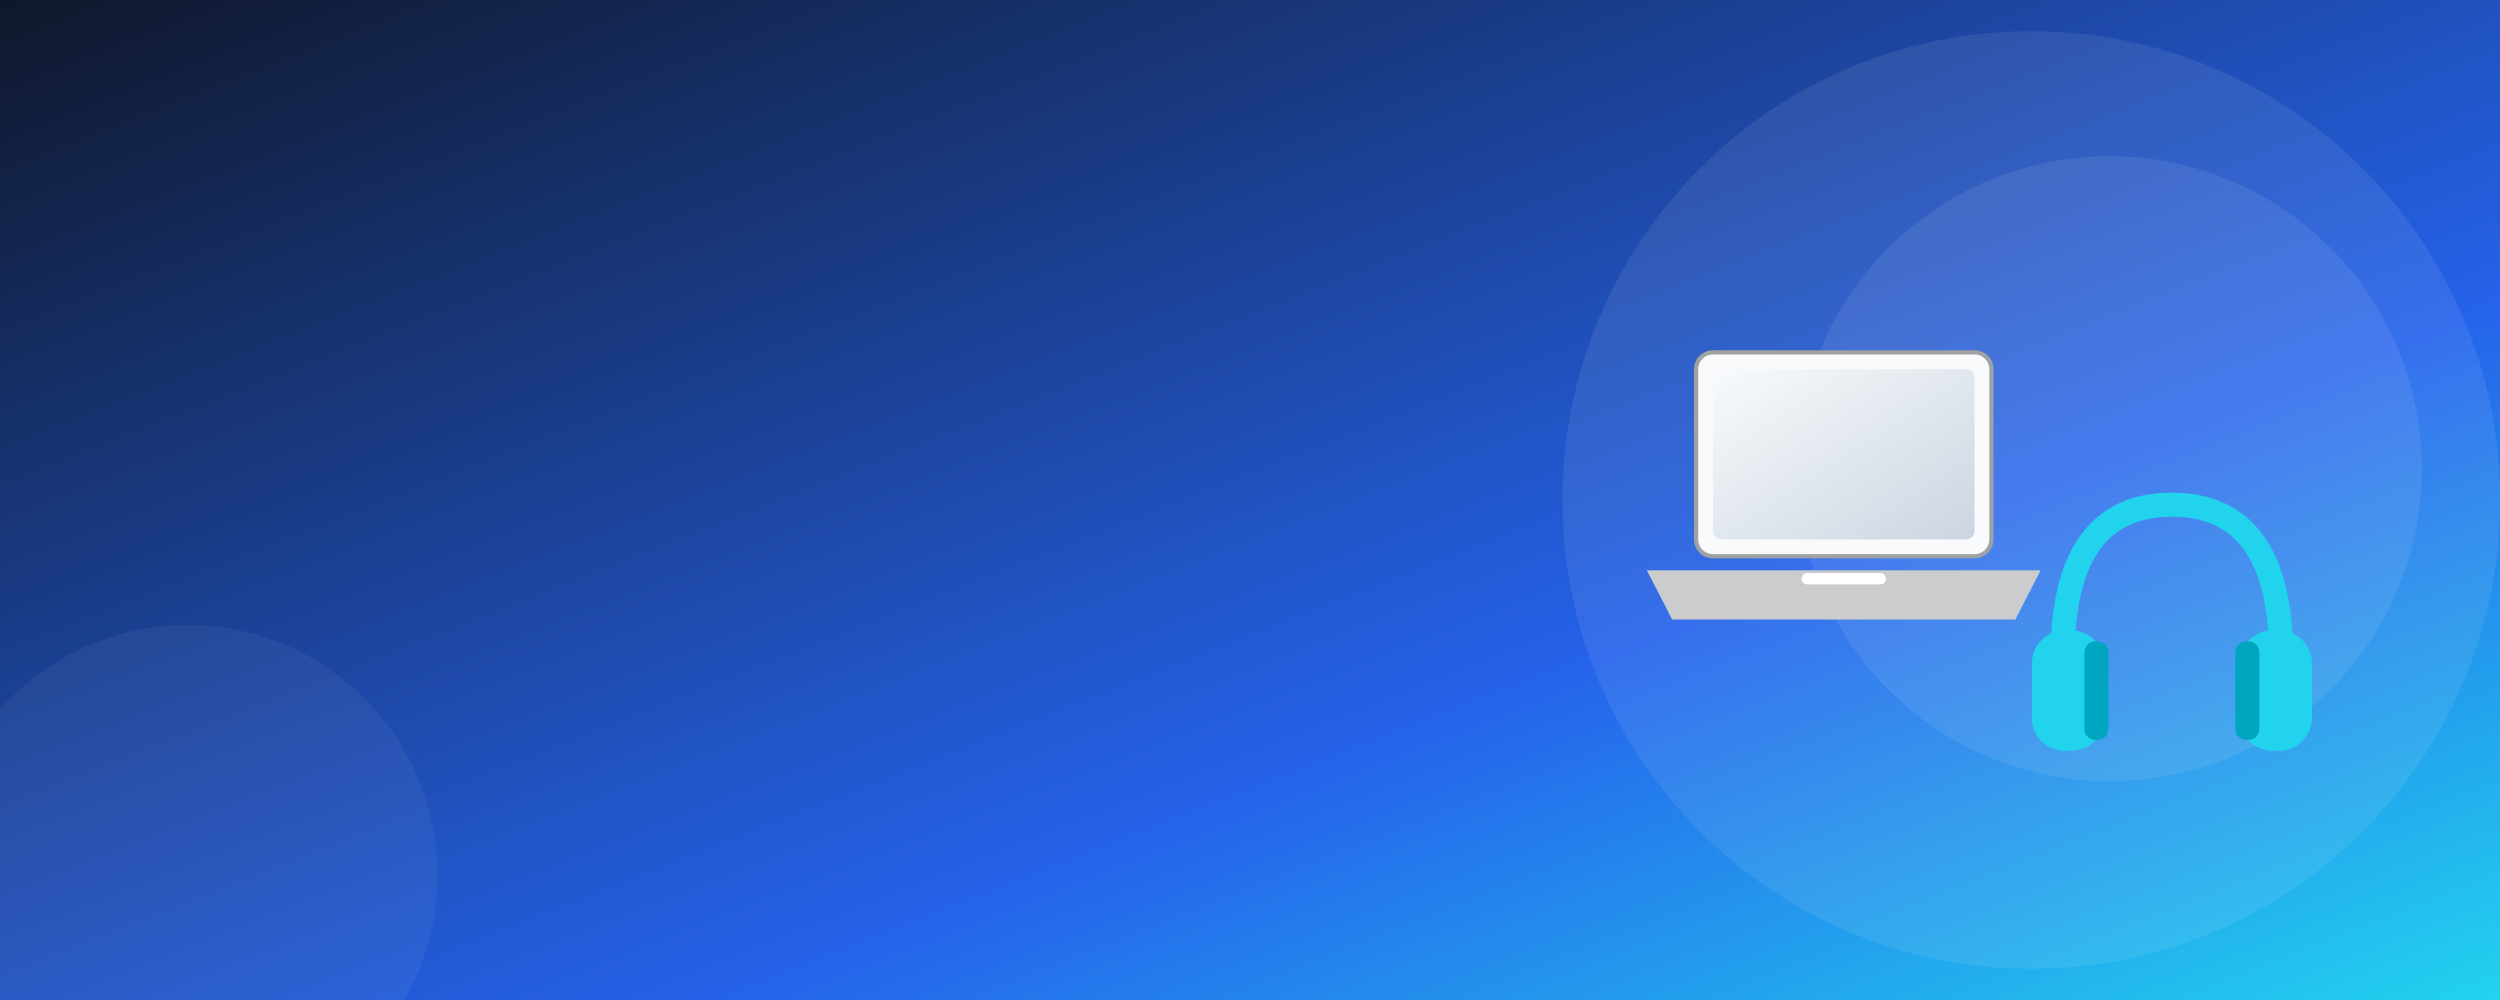
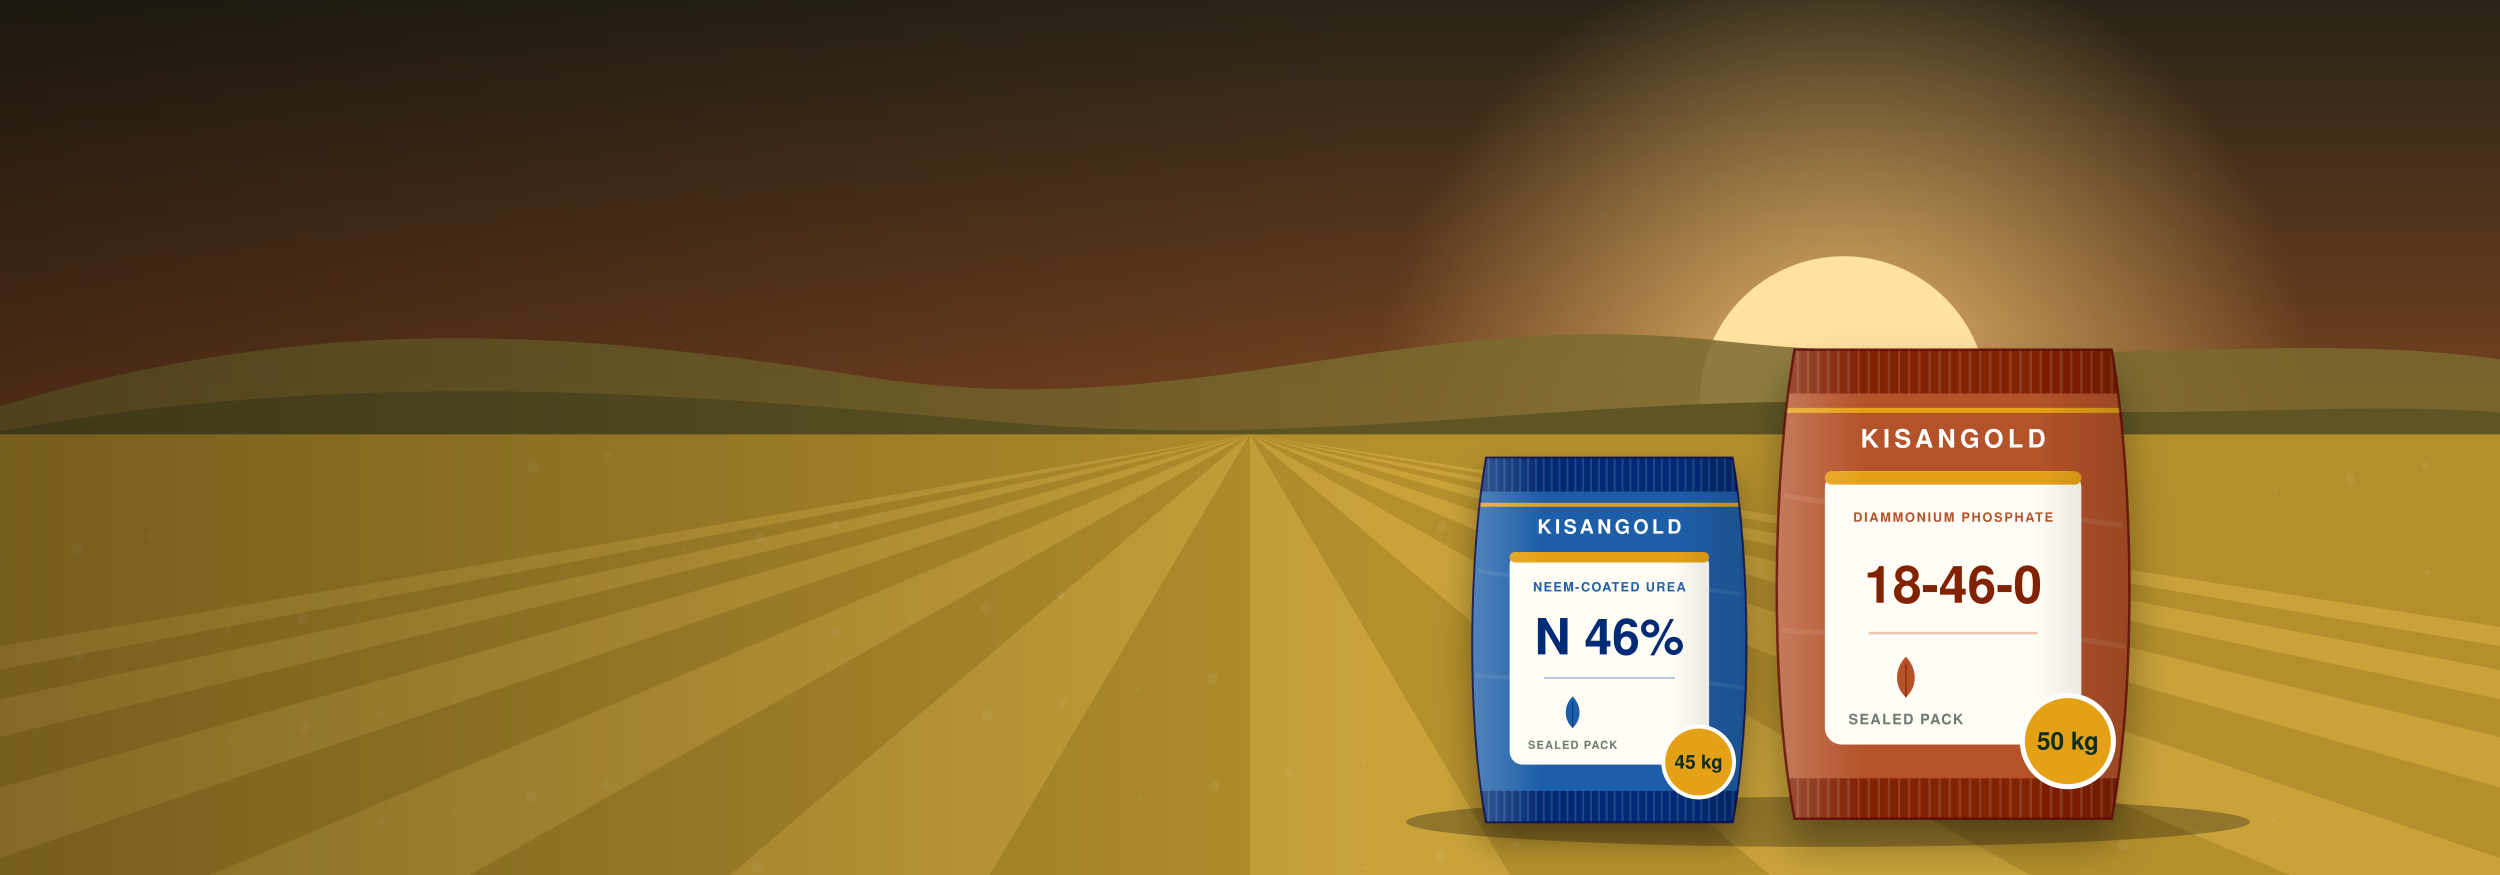
- <svg xmlns="http://www.w3.org/2000/svg" viewBox="0 0 1600 640" width="1600" height="640" preserveAspectRatio="xMidYMid slice">
+ <svg xmlns="http://www.w3.org/2000/svg" viewBox="0 0 1600 560" width="1600" height="560" preserveAspectRatio="xMidYMid slice">
  <defs>
-     <linearGradient id="bg" x1="0" y1="0" x2="1" y2="1">
-       <stop offset="0" stop-color="#0f172a" />
-       <stop offset=".65" stop-color="#2563eb" />
-       <stop offset="1" stop-color="#22d3ee" />
+     <linearGradient id="sky" x1="0" y1="0" x2="0" y2="1">
+       <stop offset="0" stop-color="#2a2417" />
+       <stop offset=".6" stop-color="#8a4a22" />
+       <stop offset="1" stop-color="#f0b04a" />
    </linearGradient>
-     <linearGradient id="screen" x1="0" y1="0" x2="1" y2="1">
-       <stop offset="0" stop-color="#f8fafc" />
-       <stop offset="1" stop-color="#cbd5e1" />
+     <radialGradient id="glow" cx="50%" cy="50%" r="50%">
+       <stop offset="0" stop-color="#ffd27a" stop-opacity=".85" />
+       <stop offset="1" stop-color="#ffd27a" stop-opacity="0" />
+     </radialGradient>
+     <linearGradient id="scrim" x1="0" y1="0" x2="1" y2="0">
+       <stop offset="0" stop-color="#000" stop-opacity=".35" />
+       <stop offset=".55" stop-color="#000" stop-opacity="0" />
    </linearGradient>
+     <filter id="sh" x="-20%" y="-20%" width="140%" height="150%">
+       <feDropShadow dx="0" dy="14" stdDeviation="12" flood-color="#000" flood-opacity=".35" />
+     </filter>
  </defs>
-   <rect width="1600" height="640" fill="url(#bg)" />
-   <circle cx="1300" cy="320" r="300" fill="#ffffff" opacity=".08" />
-   <circle cx="1350" cy="300" r="200" fill="#ffffff" opacity=".08" />
-   <circle cx="120" cy="560" r="160" fill="#ffffff" opacity=".05" />
-   <g transform="translate(1000 140) scale(.9)">
-     <rect x="95" y="95" width="210" height="145" rx="12" fill="#f8fafc" stroke="#9fa1a3" stroke-width="3" />
-     <rect x="107" y="107" width="186" height="121" rx="6" fill="url(#screen)" />
-     <path d="M60 250 L340 250 L322 285 L78 285Z" fill="#caccce" />
-     <rect x="170" y="252" width="60" height="8" rx="4" fill="#ffffff" />
+   <rect width="1600" height="560" fill="url(#sky)" />
+   <g transform="translate(0 -40)">
+     <circle cx="1180" cy="300" r="300" fill="url(#glow)" />
+     <circle cx="1180" cy="296" r="92" fill="#ffe2a0" />
+     <path d="M0 300 C200 240 360 250 560 282 C760 312 900 236 1100 258 C1300 280 1460 250 1600 270 V330 H0Z" fill="#7a6a2e" opacity=".85" />
+     <path d="M0 316 C220 276 420 290 640 310 C860 330 1040 286 1240 300 C1400 310 1500 296 1600 304 V340 H0Z" fill="#5f5524" />
+     <rect x="0" y="318" width="1600" height="322" fill="#b48f2c" />
+     <polygon points="800,318 -1290,640 -1100,640" fill="#b48f2c" />
+     <polygon points="800,318 -1100,640 -910,640" fill="#c9a23a" />
+     <polygon points="800,318 -910,640 -720,640" fill="#b48f2c" />
+     <polygon points="800,318 -720,640 -530,640" fill="#c9a23a" />
+     <polygon points="800,318 -530,640 -340,640" fill="#b48f2c" />
+     <polygon points="800,318 -340,640 -150,640" fill="#c9a23a" />
+     <polygon points="800,318 -150,640 40,640" fill="#b48f2c" />
+     <polygon points="800,318 40,640 230,640" fill="#c9a23a" />
+     <polygon points="800,318 230,640 420,640" fill="#b48f2c" />
+     <polygon points="800,318 420,640 610,640" fill="#c9a23a" />
+     <polygon points="800,318 610,640 800,640" fill="#b48f2c" />
+     <polygon points="800,318 800,640 990,640" fill="#c9a23a" />
+     <polygon points="800,318 990,640 1180,640" fill="#b48f2c" />
+     <polygon points="800,318 1180,640 1370,640" fill="#c9a23a" />
+     <polygon points="800,318 1370,640 1560,640" fill="#b48f2c" />
+     <polygon points="800,318 1560,640 1750,640" fill="#c9a23a" />
+     <polygon points="800,318 1750,640 1940,640" fill="#b48f2c" />
+     <polygon points="800,318 1940,640 2130,640" fill="#c9a23a" />
+     <polygon points="800,318 2130,640 2320,640" fill="#b48f2c" />
+     <polygon points="800,318 2320,640 2510,640" fill="#c9a23a" />
+     <polygon points="800,318 2510,640 2700,640" fill="#b48f2c" />
+     <polygon points="800,318 2700,640 2890,640" fill="#c9a23a" />
+     <circle cx="0" cy="330" r="1.5" fill="#fff" opacity=".06" />
+     <circle cx="97" cy="383" r="2.5" fill="#fff" opacity=".06" />
+     <circle cx="194" cy="436" r="3.5" fill="#fff" opacity=".06" />
+     <circle cx="291" cy="489" r="1.5" fill="#fff" opacity=".06" />
+     <circle cx="388" cy="542" r="2.5" fill="#fff" opacity=".06" />
+     <circle cx="485" cy="595" r="3.5" fill="#fff" opacity=".06" />
+     <circle cx="582" cy="368" r="1.5" fill="#fff" opacity=".06" />
+     <circle cx="679" cy="421" r="2.5" fill="#fff" opacity=".06" />
+     <circle cx="776" cy="474" r="3.5" fill="#fff" opacity=".06" />
+     <circle cx="873" cy="527" r="1.5" fill="#fff" opacity=".06" />
+     <circle cx="970" cy="580" r="2.5" fill="#fff" opacity=".06" />
+     <circle cx="1067" cy="353" r="3.5" fill="#fff" opacity=".06" />
+     <circle cx="1164" cy="406" r="1.5" fill="#fff" opacity=".06" />
+     <circle cx="1261" cy="459" r="2.5" fill="#fff" opacity=".06" />
+     <circle cx="1358" cy="512" r="3.5" fill="#fff" opacity=".06" />
+     <circle cx="1455" cy="565" r="1.5" fill="#fff" opacity=".06" />
+     <circle cx="1552" cy="338" r="2.5" fill="#fff" opacity=".06" />
+     <circle cx="49" cy="391" r="3.5" fill="#fff" opacity=".06" />
+     <circle cx="146" cy="444" r="1.5" fill="#fff" opacity=".06" />
+     <circle cx="243" cy="497" r="2.5" fill="#fff" opacity=".06" />
+     <circle cx="340" cy="550" r="3.5" fill="#fff" opacity=".06" />
+     <circle cx="437" cy="603" r="1.5" fill="#fff" opacity=".06" />
+     <circle cx="534" cy="376" r="2.5" fill="#fff" opacity=".06" />
+     <circle cx="631" cy="429" r="3.5" fill="#fff" opacity=".06" />
+     <circle cx="728" cy="482" r="1.5" fill="#fff" opacity=".06" />
+     <circle cx="825" cy="535" r="2.5" fill="#fff" opacity=".06" />
+     <circle cx="922" cy="588" r="3.5" fill="#fff" opacity=".06" />
+     <circle cx="1019" cy="361" r="1.5" fill="#fff" opacity=".06" />
+     <circle cx="1116" cy="414" r="2.5" fill="#fff" opacity=".06" />
+     <circle cx="1213" cy="467" r="3.5" fill="#fff" opacity=".06" />
+     <circle cx="1310" cy="520" r="1.5" fill="#fff" opacity=".06" />
+     <circle cx="1407" cy="573" r="2.5" fill="#fff" opacity=".06" />
+     <circle cx="1504" cy="346" r="3.5" fill="#fff" opacity=".06" />
+     <circle cx="1" cy="399" r="1.5" fill="#fff" opacity=".06" />
+     <circle cx="98" cy="452" r="2.5" fill="#fff" opacity=".06" />
+     <circle cx="195" cy="505" r="3.5" fill="#fff" opacity=".06" />
+     <circle cx="292" cy="558" r="1.5" fill="#fff" opacity=".06" />
+     <circle cx="389" cy="331" r="2.5" fill="#fff" opacity=".06" />
+     <circle cx="486" cy="384" r="3.5" fill="#fff" opacity=".06" />
+     <circle cx="583" cy="437" r="1.5" fill="#fff" opacity=".06" />
+     <circle cx="680" cy="490" r="2.5" fill="#fff" opacity=".06" />
+     <circle cx="777" cy="543" r="3.5" fill="#fff" opacity=".06" />
+     <circle cx="874" cy="596" r="1.5" fill="#fff" opacity=".06" />
+     <circle cx="971" cy="369" r="2.5" fill="#fff" opacity=".06" />
+     <circle cx="1068" cy="422" r="3.5" fill="#fff" opacity=".06" />
+     <circle cx="1165" cy="475" r="1.5" fill="#fff" opacity=".06" />
+     <circle cx="1262" cy="528" r="2.5" fill="#fff" opacity=".06" />
+     <circle cx="1359" cy="581" r="3.5" fill="#fff" opacity=".06" />
+     <circle cx="1456" cy="354" r="1.5" fill="#fff" opacity=".06" />
+     <circle cx="1553" cy="407" r="2.5" fill="#fff" opacity=".06" />
+     <circle cx="50" cy="460" r="3.5" fill="#fff" opacity=".06" />
+     <circle cx="147" cy="513" r="1.5" fill="#fff" opacity=".06" />
+     <circle cx="244" cy="566" r="2.5" fill="#fff" opacity=".06" />
+     <circle cx="341" cy="339" r="3.5" fill="#fff" opacity=".06" />
+     <circle cx="438" cy="392" r="1.5" fill="#fff" opacity=".06" />
+     <circle cx="535" cy="445" r="2.5" fill="#fff" opacity=".06" />
+     <circle cx="632" cy="498" r="3.5" fill="#fff" opacity=".06" />
+     <circle cx="729" cy="551" r="1.5" fill="#fff" opacity=".06" />
+     <circle cx="826" cy="604" r="2.5" fill="#fff" opacity=".06" />
+     <circle cx="923" cy="377" r="3.5" fill="#fff" opacity=".06" />
  </g>
-   <g transform="translate(1250 260) scale(.7)">
-     <path d="M100 230 Q100 90 200 90 Q300 90 300 230" fill="none" stroke="#22d3ee" stroke-width="22" stroke-linecap="round" />
-     <rect x="72" y="205" width="66" height="110" rx="30" fill="#22d3ee" />
-     <rect x="262" y="205" width="66" height="110" rx="30" fill="#22d3ee" />
-     <rect x="120" y="215" width="22" height="90" rx="10" fill="#00a5c0" />
-     <rect x="258" y="215" width="22" height="90" rx="10" fill="#00a5c0" />
+   <rect width="1600" height="560" fill="url(#scrim)" />
+   <ellipse cx="1170" cy="526" rx="270" ry="16" fill="#000" opacity=".28" />
+   <g filter="url(#sh)" transform="translate(1034 154.64) scale(1.08)">
+     <defs>
+       <clipPath id="bagclip">
+         <path d="M106 64 C93 140 91 262 106 342 L294 342 C309 262 307 140 294 64 Z" />
+       </clipPath>
+       <linearGradient id="sheen" x1="0" y1="0" x2="1" y2="0">
+         <stop offset="0" stop-color="#fff" stop-opacity=".30" />
+         <stop offset=".28" stop-color="#fff" stop-opacity="0" />
+         <stop offset=".7" stop-color="#000" stop-opacity="0" />
+         <stop offset="1" stop-color="#000" stop-opacity=".2" />
+       </linearGradient>
+     </defs>
+     <g clip-path="url(#bagclip)">
+       <rect x="80" y="50" width="240" height="310" fill="#b4532a" />
+       <rect x="90" y="60" width="220" height="30" fill="#812000" />
+       <line x1="96" y1="60" x2="96" y2="90" stroke="#fff" stroke-opacity=".13" stroke-width="1.5" />
+       <line x1="102" y1="60" x2="102" y2="90" stroke="#fff" stroke-opacity=".13" stroke-width="1.5" />
+       <line x1="108" y1="60" x2="108" y2="90" stroke="#fff" stroke-opacity=".13" stroke-width="1.5" />
+       <line x1="114" y1="60" x2="114" y2="90" stroke="#fff" stroke-opacity=".13" stroke-width="1.5" />
+       <line x1="120" y1="60" x2="120" y2="90" stroke="#fff" stroke-opacity=".13" stroke-width="1.5" />
+       <line x1="126" y1="60" x2="126" y2="90" stroke="#fff" stroke-opacity=".13" stroke-width="1.5" />
+       <line x1="132" y1="60" x2="132" y2="90" stroke="#fff" stroke-opacity=".13" stroke-width="1.5" />
+       <line x1="138" y1="60" x2="138" y2="90" stroke="#fff" stroke-opacity=".13" stroke-width="1.5" />
+       <line x1="144" y1="60" x2="144" y2="90" stroke="#fff" stroke-opacity=".13" stroke-width="1.5" />
+       <line x1="150" y1="60" x2="150" y2="90" stroke="#fff" stroke-opacity=".13" stroke-width="1.5" />
+       <line x1="156" y1="60" x2="156" y2="90" stroke="#fff" stroke-opacity=".13" stroke-width="1.5" />
+       <line x1="162" y1="60" x2="162" y2="90" stroke="#fff" stroke-opacity=".13" stroke-width="1.5" />
+       <line x1="168" y1="60" x2="168" y2="90" stroke="#fff" stroke-opacity=".13" stroke-width="1.5" />
+       <line x1="174" y1="60" x2="174" y2="90" stroke="#fff" stroke-opacity=".13" stroke-width="1.5" />
+       <line x1="180" y1="60" x2="180" y2="90" stroke="#fff" stroke-opacity=".13" stroke-width="1.5" />
+       <line x1="186" y1="60" x2="186" y2="90" stroke="#fff" stroke-opacity=".13" stroke-width="1.5" />
+       <line x1="192" y1="60" x2="192" y2="90" stroke="#fff" stroke-opacity=".13" stroke-width="1.5" />
+       <line x1="198" y1="60" x2="198" y2="90" stroke="#fff" stroke-opacity=".13" stroke-width="1.5" />
+       <line x1="204" y1="60" x2="204" y2="90" stroke="#fff" stroke-opacity=".13" stroke-width="1.5" />
+       <line x1="210" y1="60" x2="210" y2="90" stroke="#fff" stroke-opacity=".13" stroke-width="1.5" />
+       <line x1="216" y1="60" x2="216" y2="90" stroke="#fff" stroke-opacity=".13" stroke-width="1.5" />
+       <line x1="222" y1="60" x2="222" y2="90" stroke="#fff" stroke-opacity=".13" stroke-width="1.5" />
+       <line x1="228" y1="60" x2="228" y2="90" stroke="#fff" stroke-opacity=".13" stroke-width="1.5" />
+       <line x1="234" y1="60" x2="234" y2="90" stroke="#fff" stroke-opacity=".13" stroke-width="1.5" />
+       <line x1="240" y1="60" x2="240" y2="90" stroke="#fff" stroke-opacity=".13" stroke-width="1.5" />
+       <line x1="246" y1="60" x2="246" y2="90" stroke="#fff" stroke-opacity=".13" stroke-width="1.5" />
+       <line x1="252" y1="60" x2="252" y2="90" stroke="#fff" stroke-opacity=".13" stroke-width="1.5" />
+       <line x1="258" y1="60" x2="258" y2="90" stroke="#fff" stroke-opacity=".13" stroke-width="1.5" />
+       <line x1="264" y1="60" x2="264" y2="90" stroke="#fff" stroke-opacity=".13" stroke-width="1.5" />
+       <line x1="270" y1="60" x2="270" y2="90" stroke="#fff" stroke-opacity=".13" stroke-width="1.5" />
+       <line x1="276" y1="60" x2="276" y2="90" stroke="#fff" stroke-opacity=".13" stroke-width="1.5" />
+       <line x1="282" y1="60" x2="282" y2="90" stroke="#fff" stroke-opacity=".13" stroke-width="1.5" />
+       <line x1="288" y1="60" x2="288" y2="90" stroke="#fff" stroke-opacity=".13" stroke-width="1.5" />
+       <line x1="294" y1="60" x2="294" y2="90" stroke="#fff" stroke-opacity=".13" stroke-width="1.5" />
+       <line x1="300" y1="60" x2="300" y2="90" stroke="#fff" stroke-opacity=".13" stroke-width="1.5" />
+       <line x1="306" y1="60" x2="306" y2="90" stroke="#fff" stroke-opacity=".13" stroke-width="1.5" />
+       <rect x="90" y="318" width="220" height="28" fill="#812000" />
+       <line x1="96" y1="318" x2="96" y2="346" stroke="#fff" stroke-opacity=".13" stroke-width="1.5" />
+       <line x1="102" y1="318" x2="102" y2="346" stroke="#fff" stroke-opacity=".13" stroke-width="1.5" />
+       <line x1="108" y1="318" x2="108" y2="346" stroke="#fff" stroke-opacity=".13" stroke-width="1.5" />
+       <line x1="114" y1="318" x2="114" y2="346" stroke="#fff" stroke-opacity=".13" stroke-width="1.5" />
+       <line x1="120" y1="318" x2="120" y2="346" stroke="#fff" stroke-opacity=".13" stroke-width="1.5" />
+       <line x1="126" y1="318" x2="126" y2="346" stroke="#fff" stroke-opacity=".13" stroke-width="1.5" />
+       <line x1="132" y1="318" x2="132" y2="346" stroke="#fff" stroke-opacity=".13" stroke-width="1.5" />
+       <line x1="138" y1="318" x2="138" y2="346" stroke="#fff" stroke-opacity=".13" stroke-width="1.5" />
+       <line x1="144" y1="318" x2="144" y2="346" stroke="#fff" stroke-opacity=".13" stroke-width="1.5" />
+       <line x1="150" y1="318" x2="150" y2="346" stroke="#fff" stroke-opacity=".13" stroke-width="1.5" />
+       <line x1="156" y1="318" x2="156" y2="346" stroke="#fff" stroke-opacity=".13" stroke-width="1.5" />
+       <line x1="162" y1="318" x2="162" y2="346" stroke="#fff" stroke-opacity=".13" stroke-width="1.5" />
+       <line x1="168" y1="318" x2="168" y2="346" stroke="#fff" stroke-opacity=".13" stroke-width="1.5" />
+       <line x1="174" y1="318" x2="174" y2="346" stroke="#fff" stroke-opacity=".13" stroke-width="1.5" />
+       <line x1="180" y1="318" x2="180" y2="346" stroke="#fff" stroke-opacity=".13" stroke-width="1.5" />
+       <line x1="186" y1="318" x2="186" y2="346" stroke="#fff" stroke-opacity=".13" stroke-width="1.5" />
+       <line x1="192" y1="318" x2="192" y2="346" stroke="#fff" stroke-opacity=".13" stroke-width="1.5" />
+       <line x1="198" y1="318" x2="198" y2="346" stroke="#fff" stroke-opacity=".13" stroke-width="1.5" />
+       <line x1="204" y1="318" x2="204" y2="346" stroke="#fff" stroke-opacity=".13" stroke-width="1.5" />
+       <line x1="210" y1="318" x2="210" y2="346" stroke="#fff" stroke-opacity=".13" stroke-width="1.5" />
+       <line x1="216" y1="318" x2="216" y2="346" stroke="#fff" stroke-opacity=".13" stroke-width="1.5" />
+       <line x1="222" y1="318" x2="222" y2="346" stroke="#fff" stroke-opacity=".13" stroke-width="1.5" />
+       <line x1="228" y1="318" x2="228" y2="346" stroke="#fff" stroke-opacity=".13" stroke-width="1.5" />
+       <line x1="234" y1="318" x2="234" y2="346" stroke="#fff" stroke-opacity=".13" stroke-width="1.5" />
+       <line x1="240" y1="318" x2="240" y2="346" stroke="#fff" stroke-opacity=".13" stroke-width="1.5" />
+       <line x1="246" y1="318" x2="246" y2="346" stroke="#fff" stroke-opacity=".13" stroke-width="1.5" />
+       <line x1="252" y1="318" x2="252" y2="346" stroke="#fff" stroke-opacity=".13" stroke-width="1.5" />
+       <line x1="258" y1="318" x2="258" y2="346" stroke="#fff" stroke-opacity=".13" stroke-width="1.5" />
+       <line x1="264" y1="318" x2="264" y2="346" stroke="#fff" stroke-opacity=".13" stroke-width="1.5" />
+       <line x1="270" y1="318" x2="270" y2="346" stroke="#fff" stroke-opacity=".13" stroke-width="1.5" />
+       <line x1="276" y1="318" x2="276" y2="346" stroke="#fff" stroke-opacity=".13" stroke-width="1.5" />
+       <line x1="282" y1="318" x2="282" y2="346" stroke="#fff" stroke-opacity=".13" stroke-width="1.5" />
+       <line x1="288" y1="318" x2="288" y2="346" stroke="#fff" stroke-opacity=".13" stroke-width="1.5" />
+       <line x1="294" y1="318" x2="294" y2="346" stroke="#fff" stroke-opacity=".13" stroke-width="1.5" />
+       <line x1="300" y1="318" x2="300" y2="346" stroke="#fff" stroke-opacity=".13" stroke-width="1.5" />
+       <line x1="306" y1="318" x2="306" y2="346" stroke="#fff" stroke-opacity=".13" stroke-width="1.5" />
+       <path d="M90 100 H310" stroke="#e5a117" stroke-width="3" />
+       <text x="200" y="122" font-family="Helvetica, Arial, sans-serif" font-size="15" font-weight="800" fill="#ffffff" text-anchor="middle" letter-spacing="2.5">KISANGOLD</text>
+       <rect x="124" y="136" width="152" height="162" rx="10" fill="#fffdf5" />
+       <rect x="124" y="136" width="152" height="8" rx="4" fill="#e5a117" />
+       <text x="200" y="166" font-family="Helvetica, Arial, sans-serif" font-size="7.6" font-weight="700" fill="#b4532a" text-anchor="middle" letter-spacing="1">DIAMMONIUM PHOSPHATE</text>
+       <text x="200" y="214" font-family="Helvetica, Arial, sans-serif" font-size="30.6" font-weight="800" fill="#812000" text-anchor="middle" letter-spacing="0">18-46-0</text>
+       <path d="M150 232 H250" stroke="#b4532a" stroke-opacity=".35" stroke-width="1.5" />
+       <path transform="translate(172 270) rotate(0) scale(0.5)" d="M0 0 C-14 -12 -14 -34 0 -48 C14 -34 14 -12 0 0Z" fill="#b4532a" />
+       <path transform="translate(172 270) rotate(0) scale(0.5)" d="M0 0 L0 -40" stroke="#8e2d04" stroke-width="1.6" fill="none" />
+       <text x="172" y="286" font-family="Helvetica, Arial, sans-serif" font-size="8.5" font-weight="700" fill="#6b7a70" text-anchor="middle" letter-spacing="0.8">SEALED PACK</text>
+       <path d="M100 150 C140 160 170 150 300 168 M98 230 C150 236 220 224 302 240" stroke="#fff" stroke-opacity=".08" stroke-width="3" fill="none" />
+       <rect x="80" y="50" width="240" height="310" fill="url(#sheen)" />
+     </g>
+     <path d="M106 64 C93 140 91 262 106 342 L294 342 C309 262 307 140 294 64 Z" fill="none" stroke="#530000" stroke-width="1.5" stroke-opacity=".7" />
+     <circle cx="268" cy="296" r="27" fill="#e5a117" stroke="#fff" stroke-width="3" />
+     <text x="268" y="301" font-family="Helvetica, Arial, sans-serif" font-size="14.5" font-weight="800" fill="#0f2e1d" text-anchor="middle" letter-spacing="0">50 kg</text>
+   </g>
+   <g filter="url(#sh)" transform="translate(862 239.04) scale(.84)">
+     <defs>
+       <clipPath id="bagclip">
+         <path d="M106 64 C93 140 91 262 106 342 L294 342 C309 262 307 140 294 64 Z" />
+       </clipPath>
+       <linearGradient id="sheen" x1="0" y1="0" x2="1" y2="0">
+         <stop offset="0" stop-color="#fff" stop-opacity=".30" />
+         <stop offset=".28" stop-color="#fff" stop-opacity="0" />
+         <stop offset=".7" stop-color="#000" stop-opacity="0" />
+         <stop offset="1" stop-color="#000" stop-opacity=".2" />
+       </linearGradient>
+     </defs>
+     <g clip-path="url(#bagclip)">
+       <rect x="80" y="50" width="240" height="310" fill="#1f5fa8" />
+       <rect x="90" y="60" width="220" height="30" fill="#002c75" />
+       <line x1="96" y1="60" x2="96" y2="90" stroke="#fff" stroke-opacity=".13" stroke-width="1.5" />
+       <line x1="102" y1="60" x2="102" y2="90" stroke="#fff" stroke-opacity=".13" stroke-width="1.5" />
+       <line x1="108" y1="60" x2="108" y2="90" stroke="#fff" stroke-opacity=".13" stroke-width="1.5" />
+       <line x1="114" y1="60" x2="114" y2="90" stroke="#fff" stroke-opacity=".13" stroke-width="1.5" />
+       <line x1="120" y1="60" x2="120" y2="90" stroke="#fff" stroke-opacity=".13" stroke-width="1.5" />
+       <line x1="126" y1="60" x2="126" y2="90" stroke="#fff" stroke-opacity=".13" stroke-width="1.5" />
+       <line x1="132" y1="60" x2="132" y2="90" stroke="#fff" stroke-opacity=".13" stroke-width="1.5" />
+       <line x1="138" y1="60" x2="138" y2="90" stroke="#fff" stroke-opacity=".13" stroke-width="1.5" />
+       <line x1="144" y1="60" x2="144" y2="90" stroke="#fff" stroke-opacity=".13" stroke-width="1.5" />
+       <line x1="150" y1="60" x2="150" y2="90" stroke="#fff" stroke-opacity=".13" stroke-width="1.5" />
+       <line x1="156" y1="60" x2="156" y2="90" stroke="#fff" stroke-opacity=".13" stroke-width="1.5" />
+       <line x1="162" y1="60" x2="162" y2="90" stroke="#fff" stroke-opacity=".13" stroke-width="1.5" />
+       <line x1="168" y1="60" x2="168" y2="90" stroke="#fff" stroke-opacity=".13" stroke-width="1.5" />
+       <line x1="174" y1="60" x2="174" y2="90" stroke="#fff" stroke-opacity=".13" stroke-width="1.5" />
+       <line x1="180" y1="60" x2="180" y2="90" stroke="#fff" stroke-opacity=".13" stroke-width="1.5" />
+       <line x1="186" y1="60" x2="186" y2="90" stroke="#fff" stroke-opacity=".13" stroke-width="1.5" />
+       <line x1="192" y1="60" x2="192" y2="90" stroke="#fff" stroke-opacity=".13" stroke-width="1.5" />
+       <line x1="198" y1="60" x2="198" y2="90" stroke="#fff" stroke-opacity=".13" stroke-width="1.5" />
+       <line x1="204" y1="60" x2="204" y2="90" stroke="#fff" stroke-opacity=".13" stroke-width="1.5" />
+       <line x1="210" y1="60" x2="210" y2="90" stroke="#fff" stroke-opacity=".13" stroke-width="1.5" />
+       <line x1="216" y1="60" x2="216" y2="90" stroke="#fff" stroke-opacity=".13" stroke-width="1.5" />
+       <line x1="222" y1="60" x2="222" y2="90" stroke="#fff" stroke-opacity=".13" stroke-width="1.5" />
+       <line x1="228" y1="60" x2="228" y2="90" stroke="#fff" stroke-opacity=".13" stroke-width="1.5" />
+       <line x1="234" y1="60" x2="234" y2="90" stroke="#fff" stroke-opacity=".13" stroke-width="1.5" />
+       <line x1="240" y1="60" x2="240" y2="90" stroke="#fff" stroke-opacity=".13" stroke-width="1.5" />
+       <line x1="246" y1="60" x2="246" y2="90" stroke="#fff" stroke-opacity=".13" stroke-width="1.5" />
+       <line x1="252" y1="60" x2="252" y2="90" stroke="#fff" stroke-opacity=".13" stroke-width="1.5" />
+       <line x1="258" y1="60" x2="258" y2="90" stroke="#fff" stroke-opacity=".13" stroke-width="1.5" />
+       <line x1="264" y1="60" x2="264" y2="90" stroke="#fff" stroke-opacity=".13" stroke-width="1.5" />
+       <line x1="270" y1="60" x2="270" y2="90" stroke="#fff" stroke-opacity=".13" stroke-width="1.5" />
+       <line x1="276" y1="60" x2="276" y2="90" stroke="#fff" stroke-opacity=".13" stroke-width="1.5" />
+       <line x1="282" y1="60" x2="282" y2="90" stroke="#fff" stroke-opacity=".13" stroke-width="1.5" />
+       <line x1="288" y1="60" x2="288" y2="90" stroke="#fff" stroke-opacity=".13" stroke-width="1.5" />
+       <line x1="294" y1="60" x2="294" y2="90" stroke="#fff" stroke-opacity=".13" stroke-width="1.5" />
+       <line x1="300" y1="60" x2="300" y2="90" stroke="#fff" stroke-opacity=".13" stroke-width="1.5" />
+       <line x1="306" y1="60" x2="306" y2="90" stroke="#fff" stroke-opacity=".13" stroke-width="1.5" />
+       <rect x="90" y="318" width="220" height="28" fill="#002c75" />
+       <line x1="96" y1="318" x2="96" y2="346" stroke="#fff" stroke-opacity=".13" stroke-width="1.5" />
+       <line x1="102" y1="318" x2="102" y2="346" stroke="#fff" stroke-opacity=".13" stroke-width="1.5" />
+       <line x1="108" y1="318" x2="108" y2="346" stroke="#fff" stroke-opacity=".13" stroke-width="1.5" />
+       <line x1="114" y1="318" x2="114" y2="346" stroke="#fff" stroke-opacity=".13" stroke-width="1.5" />
+       <line x1="120" y1="318" x2="120" y2="346" stroke="#fff" stroke-opacity=".13" stroke-width="1.5" />
+       <line x1="126" y1="318" x2="126" y2="346" stroke="#fff" stroke-opacity=".13" stroke-width="1.5" />
+       <line x1="132" y1="318" x2="132" y2="346" stroke="#fff" stroke-opacity=".13" stroke-width="1.5" />
+       <line x1="138" y1="318" x2="138" y2="346" stroke="#fff" stroke-opacity=".13" stroke-width="1.5" />
+       <line x1="144" y1="318" x2="144" y2="346" stroke="#fff" stroke-opacity=".13" stroke-width="1.5" />
+       <line x1="150" y1="318" x2="150" y2="346" stroke="#fff" stroke-opacity=".13" stroke-width="1.5" />
+       <line x1="156" y1="318" x2="156" y2="346" stroke="#fff" stroke-opacity=".13" stroke-width="1.5" />
+       <line x1="162" y1="318" x2="162" y2="346" stroke="#fff" stroke-opacity=".13" stroke-width="1.5" />
+       <line x1="168" y1="318" x2="168" y2="346" stroke="#fff" stroke-opacity=".13" stroke-width="1.5" />
+       <line x1="174" y1="318" x2="174" y2="346" stroke="#fff" stroke-opacity=".13" stroke-width="1.5" />
+       <line x1="180" y1="318" x2="180" y2="346" stroke="#fff" stroke-opacity=".13" stroke-width="1.5" />
+       <line x1="186" y1="318" x2="186" y2="346" stroke="#fff" stroke-opacity=".13" stroke-width="1.5" />
+       <line x1="192" y1="318" x2="192" y2="346" stroke="#fff" stroke-opacity=".13" stroke-width="1.5" />
+       <line x1="198" y1="318" x2="198" y2="346" stroke="#fff" stroke-opacity=".13" stroke-width="1.5" />
+       <line x1="204" y1="318" x2="204" y2="346" stroke="#fff" stroke-opacity=".13" stroke-width="1.5" />
+       <line x1="210" y1="318" x2="210" y2="346" stroke="#fff" stroke-opacity=".13" stroke-width="1.5" />
+       <line x1="216" y1="318" x2="216" y2="346" stroke="#fff" stroke-opacity=".13" stroke-width="1.5" />
+       <line x1="222" y1="318" x2="222" y2="346" stroke="#fff" stroke-opacity=".13" stroke-width="1.5" />
+       <line x1="228" y1="318" x2="228" y2="346" stroke="#fff" stroke-opacity=".13" stroke-width="1.5" />
+       <line x1="234" y1="318" x2="234" y2="346" stroke="#fff" stroke-opacity=".13" stroke-width="1.5" />
+       <line x1="240" y1="318" x2="240" y2="346" stroke="#fff" stroke-opacity=".13" stroke-width="1.5" />
+       <line x1="246" y1="318" x2="246" y2="346" stroke="#fff" stroke-opacity=".13" stroke-width="1.5" />
+       <line x1="252" y1="318" x2="252" y2="346" stroke="#fff" stroke-opacity=".13" stroke-width="1.5" />
+       <line x1="258" y1="318" x2="258" y2="346" stroke="#fff" stroke-opacity=".13" stroke-width="1.5" />
+       <line x1="264" y1="318" x2="264" y2="346" stroke="#fff" stroke-opacity=".13" stroke-width="1.5" />
+       <line x1="270" y1="318" x2="270" y2="346" stroke="#fff" stroke-opacity=".13" stroke-width="1.5" />
+       <line x1="276" y1="318" x2="276" y2="346" stroke="#fff" stroke-opacity=".13" stroke-width="1.5" />
+       <line x1="282" y1="318" x2="282" y2="346" stroke="#fff" stroke-opacity=".13" stroke-width="1.5" />
+       <line x1="288" y1="318" x2="288" y2="346" stroke="#fff" stroke-opacity=".13" stroke-width="1.5" />
+       <line x1="294" y1="318" x2="294" y2="346" stroke="#fff" stroke-opacity=".13" stroke-width="1.5" />
+       <line x1="300" y1="318" x2="300" y2="346" stroke="#fff" stroke-opacity=".13" stroke-width="1.5" />
+       <line x1="306" y1="318" x2="306" y2="346" stroke="#fff" stroke-opacity=".13" stroke-width="1.5" />
+       <path d="M90 100 H310" stroke="#e5a117" stroke-width="3" />
+       <text x="200" y="122" font-family="Helvetica, Arial, sans-serif" font-size="15" font-weight="800" fill="#ffffff" text-anchor="middle" letter-spacing="2.5">KISANGOLD</text>
+       <rect x="124" y="136" width="152" height="162" rx="10" fill="#fffdf5" />
+       <rect x="124" y="136" width="152" height="8" rx="4" fill="#e5a117" />
+       <text x="200" y="166" font-family="Helvetica, Arial, sans-serif" font-size="9.7" font-weight="700" fill="#1f5fa8" text-anchor="middle" letter-spacing="1">NEEM-COATED UREA</text>
+       <text x="200" y="214" font-family="Helvetica, Arial, sans-serif" font-size="38" font-weight="800" fill="#002c75" text-anchor="middle" letter-spacing="0">N 46%</text>
+       <path d="M150 232 H250" stroke="#1f5fa8" stroke-opacity=".35" stroke-width="1.5" />
+       <path transform="translate(172 270) rotate(0) scale(0.5)" d="M0 0 C-14 -12 -14 -34 0 -48 C14 -34 14 -12 0 0Z" fill="#1f5fa8" />
+       <path transform="translate(172 270) rotate(0) scale(0.5)" d="M0 0 L0 -40" stroke="#003982" stroke-width="1.6" fill="none" />
+       <text x="172" y="286" font-family="Helvetica, Arial, sans-serif" font-size="8.5" font-weight="700" fill="#6b7a70" text-anchor="middle" letter-spacing="0.8">SEALED PACK</text>
+       <path d="M100 150 C140 160 170 150 300 168 M98 230 C150 236 220 224 302 240" stroke="#fff" stroke-opacity=".08" stroke-width="3" fill="none" />
+       <rect x="80" y="50" width="240" height="310" fill="url(#sheen)" />
+     </g>
+     <path d="M106 64 C93 140 91 262 106 342 L294 342 C309 262 307 140 294 64 Z" fill="none" stroke="#000047" stroke-width="1.5" stroke-opacity=".7" />
+     <circle cx="268" cy="296" r="27" fill="#e5a117" stroke="#fff" stroke-width="3" />
+     <text x="268" y="301" font-family="Helvetica, Arial, sans-serif" font-size="14.5" font-weight="800" fill="#0f2e1d" text-anchor="middle" letter-spacing="0">45 kg</text>
  </g>
</svg>
